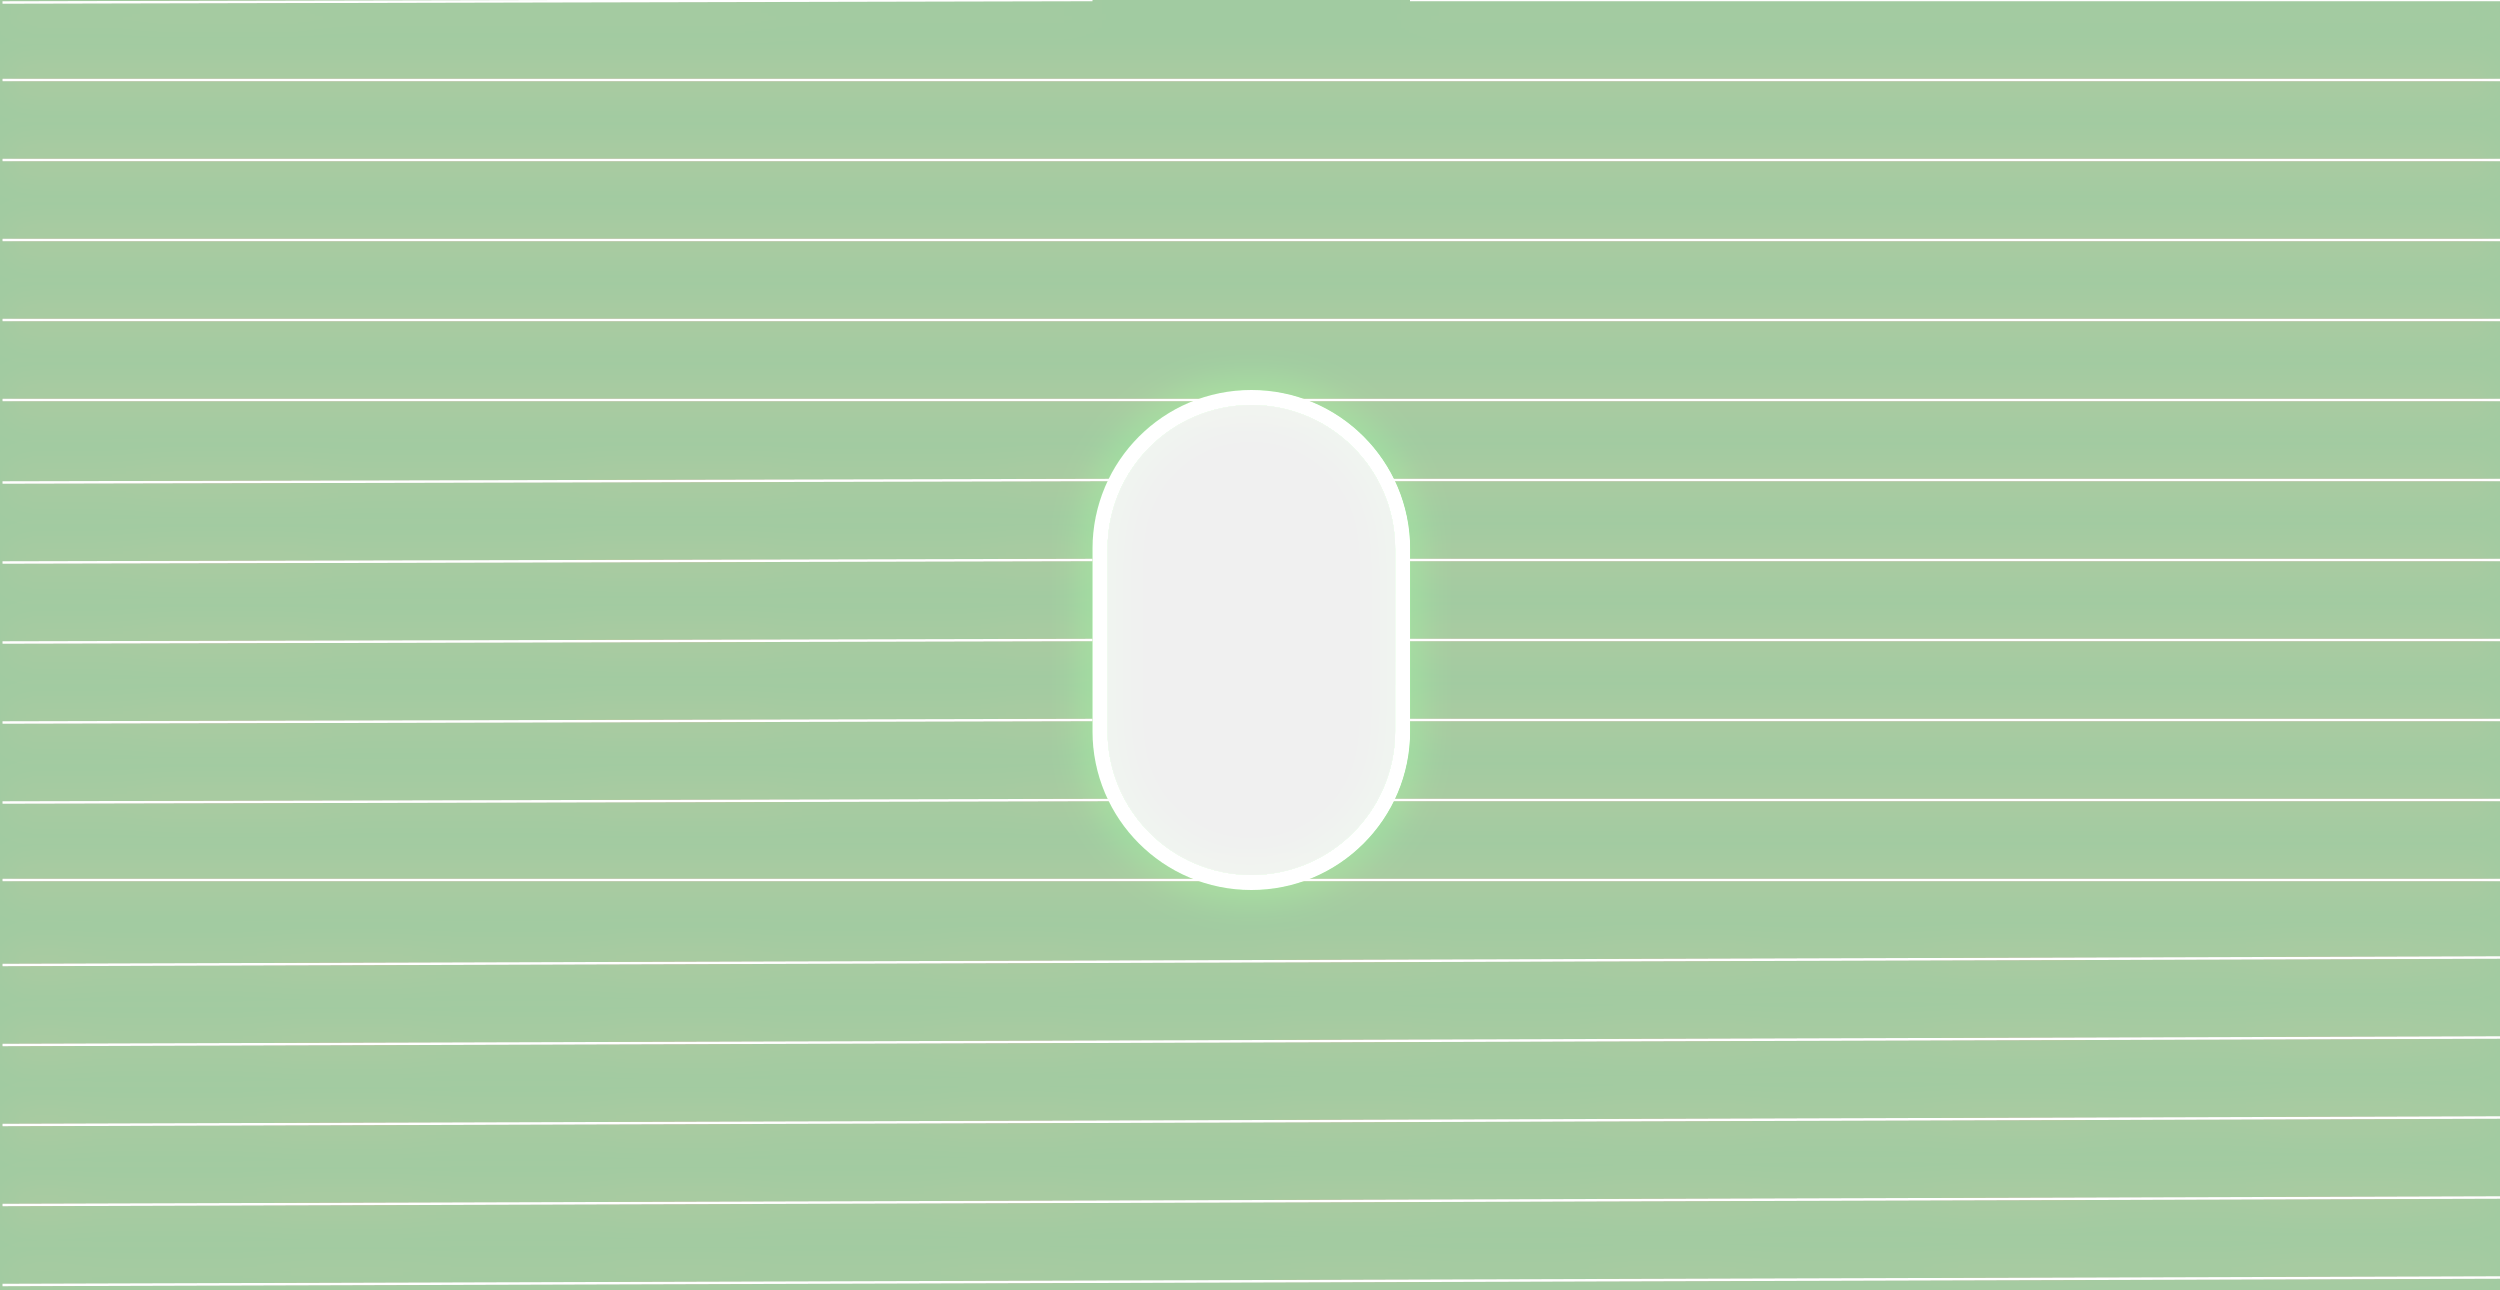
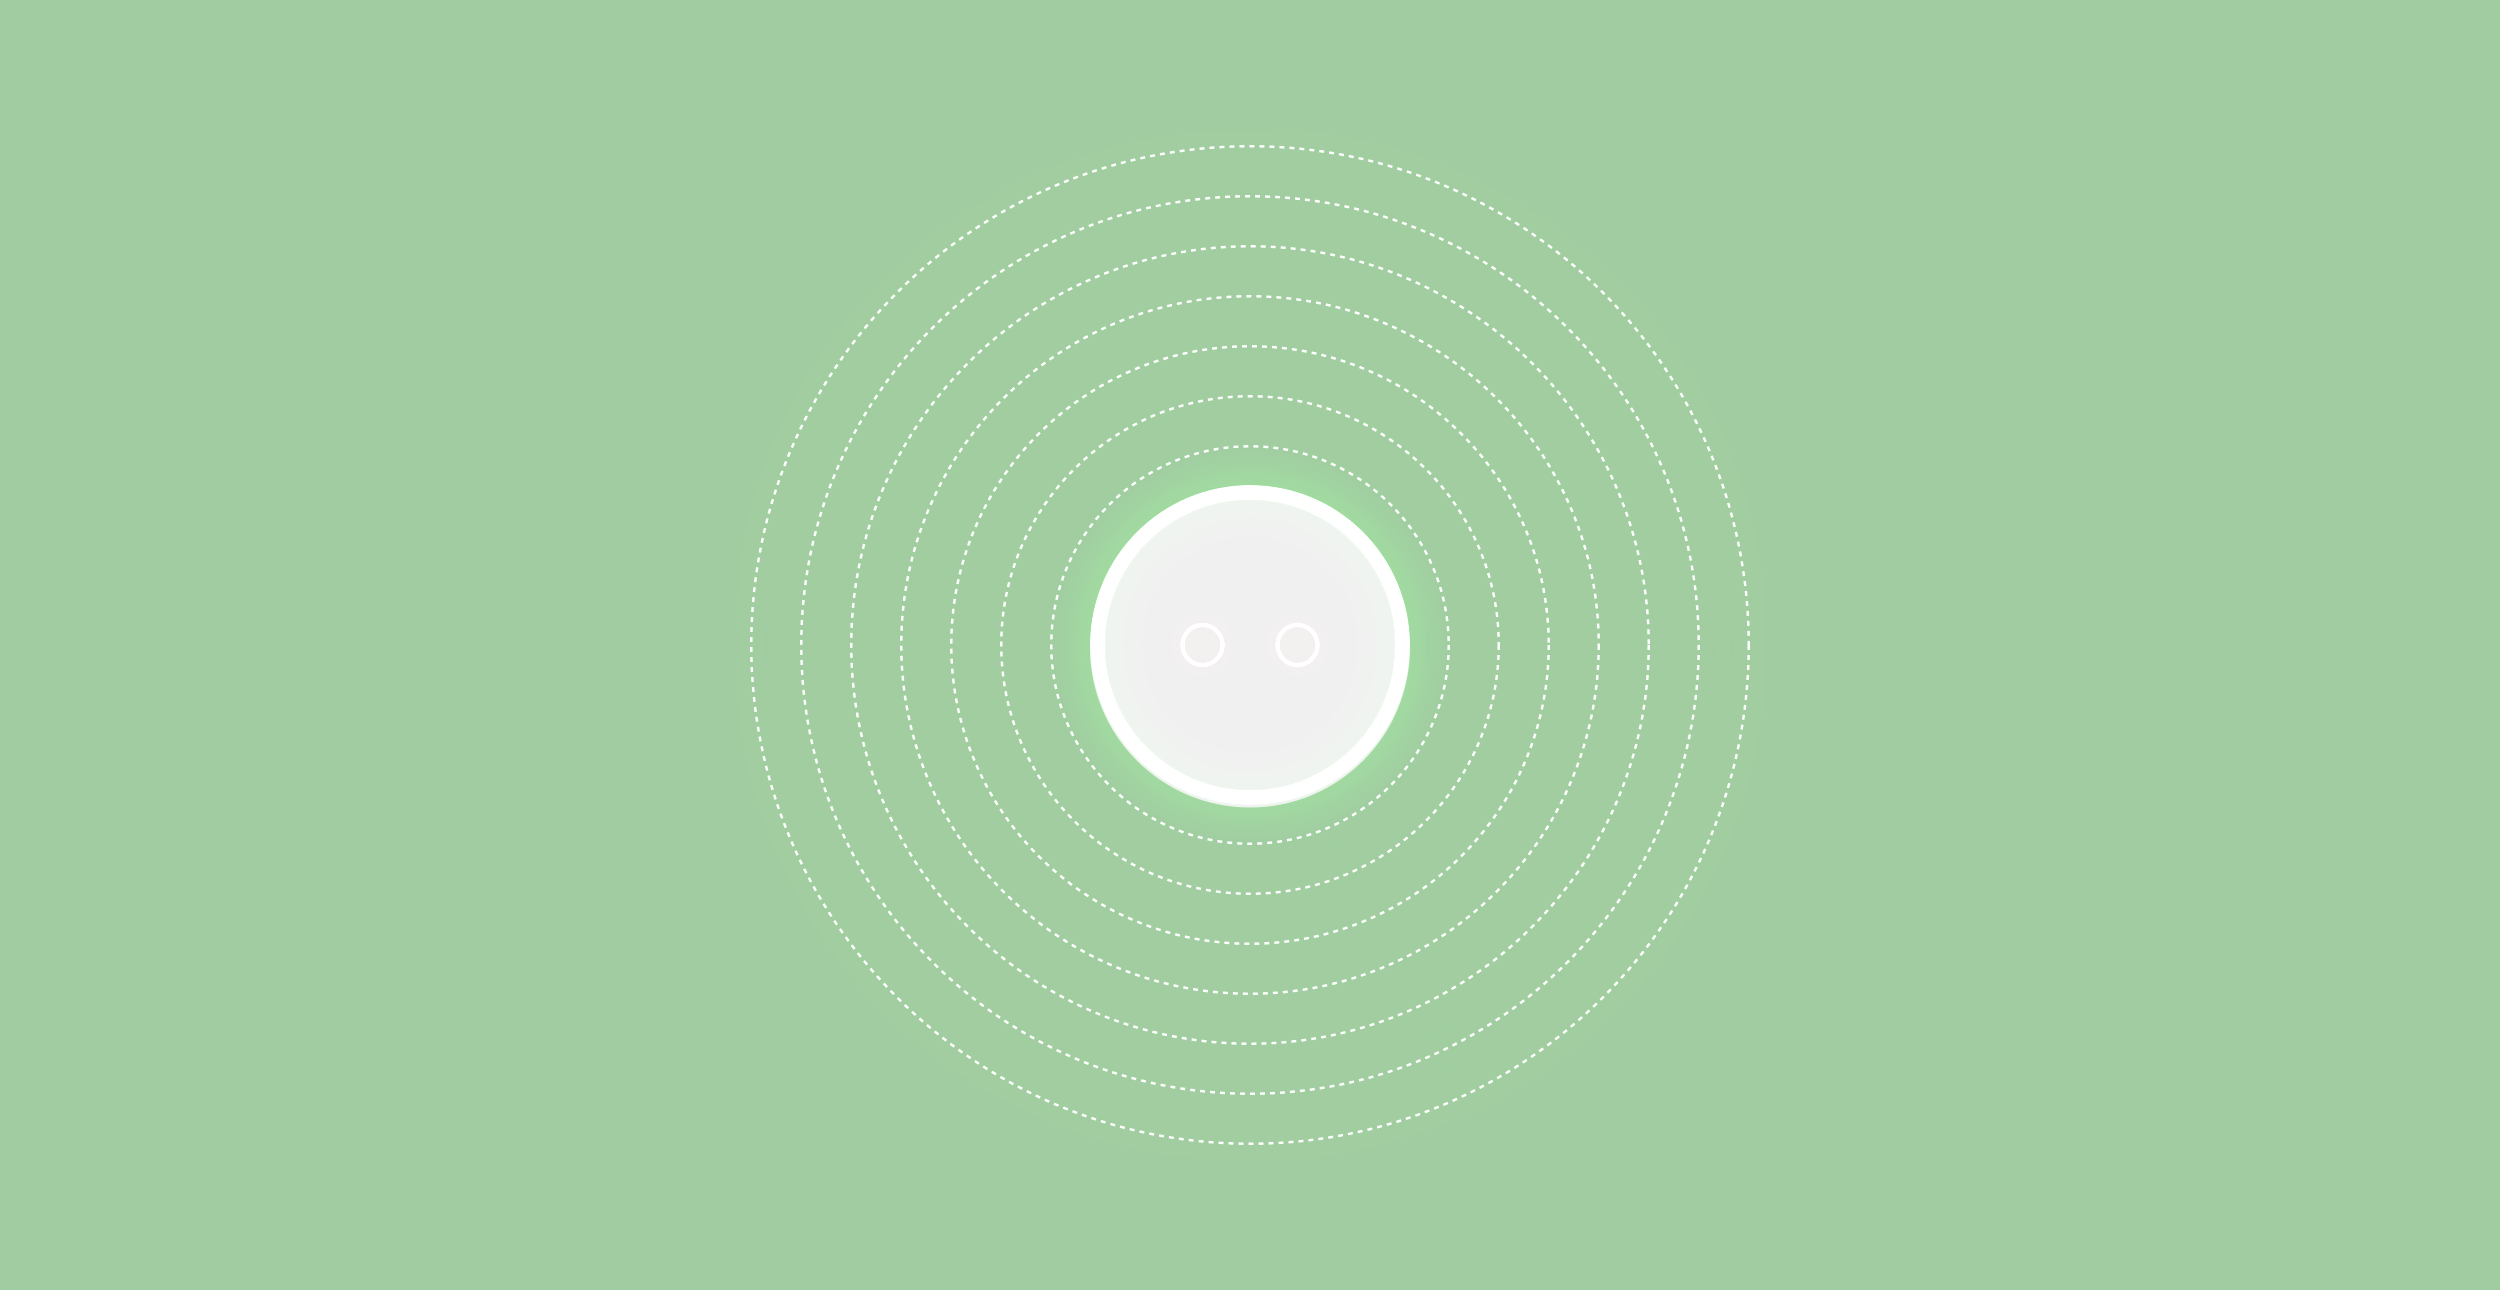
<svg xmlns="http://www.w3.org/2000/svg" width="1000" height="516" viewBox="0 0 1000 516" fill="none">
-   <g clip-path="url(#clip0)">
-     <path fill-rule="evenodd" clip-rule="evenodd" d="M1000 0H0V516H1000V0ZM500.5 156C465.43 156 437 184.43 437 219.5V292.5C437 327.57 465.43 356 500.5 356C535.57 356 564 327.57 564 292.5V219.5C564 184.43 535.57 156 500.5 156Z" fill="#038100" fill-opacity="0.33" />
-     <g style="mix-blend-mode:lighten" filter="url(#filter0_d)">
-       <path d="M558.065 219.543L558.053 292.475L564.068 292.477L564.08 219.544L558.065 219.543ZM443.015 292.457L443.027 219.525L437.012 219.523L437 292.456L443.015 292.457ZM500.525 349.985C468.758 349.98 443.01 324.223 443.015 292.457L437 292.456C436.995 327.544 465.435 355.994 500.523 356L500.525 349.985ZM558.053 292.475C558.047 324.242 532.292 349.99 500.525 349.985L500.523 356C535.613 356.006 564.062 327.565 564.068 292.477L558.053 292.475ZM500.555 162.015C532.322 162.02 558.07 187.777 558.065 219.543L564.08 219.544C564.085 184.456 535.645 156.006 500.556 156L500.555 162.015ZM500.556 156C465.468 155.994 437.017 184.435 437.012 219.523L443.027 219.525C443.032 187.758 468.789 162.01 500.555 162.015L500.556 156Z" fill="white" />
+   <g clip-path="url(#clip0_3005_160471)">
+     <path fill-rule="evenodd" clip-rule="evenodd" d="M1000 0H0V516H1000V0ZM500 195C464.654 195 436 223.654 436 259C436 294.346 464.654 323 500 323C535.346 323 564 294.346 564 259C564 223.654 535.346 195 500 195Z" fill="#038100" fill-opacity="0.33" />
+     <g style="mix-blend-mode:lighten" filter="url(#filter0_d_3005_160471)">
+       <circle cx="500" cy="258" r="61" stroke="white" stroke-width="6" />
    </g>
-     <g style="mix-blend-mode:lighten" filter="url(#filter1_d)">
-       <path d="M564 256L1001 256" stroke="white" />
+     <g style="mix-blend-mode:lighten" filter="url(#filter1_d_3005_160471)">
+       <circle cx="500" cy="258" r="79.5" stroke="white" stroke-dasharray="2 2" />
    </g>
-     <g style="mix-blend-mode:lighten" filter="url(#filter2_d)">
-       <path d="M564 288L1001 288" stroke="white" />
+     <g style="mix-blend-mode:lighten" filter="url(#filter2_d_3005_160471)">
+       <circle cx="500" cy="258" r="99.5" stroke="white" stroke-dasharray="2 2" />
    </g>
-     <g style="mix-blend-mode:lighten" filter="url(#filter3_d)">
-       <path d="M554 320L1001 320" stroke="white" />
+     <g style="mix-blend-mode:lighten" filter="url(#filter3_d_3005_160471)">
+       <circle cx="500" cy="258" r="119.5" stroke="white" stroke-dasharray="2 2" />
    </g>
-     <g style="mix-blend-mode:lighten" filter="url(#filter4_d)">
-       <path d="M1 352L1001 352" stroke="white" />
+     <g style="mix-blend-mode:lighten" filter="url(#filter4_d_3005_160471)">
+       <circle cx="500" cy="258" r="139.5" stroke="white" stroke-dasharray="2 2" />
    </g>
-     <g style="mix-blend-mode:lighten" filter="url(#filter5_d)">
-       <path d="M564 224L1001 224" stroke="white" />
+     <g style="mix-blend-mode:lighten" filter="url(#filter5_d_3005_160471)">
+       <circle cx="500" cy="258" r="159.5" stroke="white" stroke-dasharray="2 2" />
    </g>
-     <g style="mix-blend-mode:lighten" filter="url(#filter6_d)">
-       <path d="M553 192L1001 192" stroke="white" />
+     <g style="mix-blend-mode:lighten" filter="url(#filter6_d_3005_160471)">
+       <circle cx="500" cy="258" r="179.5" stroke="white" stroke-dasharray="2 2" />
    </g>
-     <g style="mix-blend-mode:lighten" filter="url(#filter7_d)">
-       <path d="M1 160L1001 160" stroke="white" />
+     <g style="mix-blend-mode:lighten" filter="url(#filter7_d_3005_160471)">
+       <circle cx="500" cy="258" r="199.5" stroke="white" stroke-dasharray="2 2" />
    </g>
-     <g style="mix-blend-mode:lighten" filter="url(#filter8_d)">
-       <path d="M1 128L1001 128" stroke="white" />
+     <g style="mix-blend-mode:lighten" filter="url(#filter8_d_3005_160471)">
+       <path d="M481.005 265.993C485.423 265.994 489.005 262.413 489.006 257.995C489.007 253.577 485.426 249.994 481.007 249.993C476.589 249.993 473.007 253.574 473.006 257.992C473.005 262.41 476.586 265.993 481.005 265.993Z" stroke="white" stroke-width="2" />
    </g>
-     <g style="mix-blend-mode:lighten" filter="url(#filter9_d)">
-       <path d="M1 96L1001 96" stroke="white" />
-     </g>
-     <g style="mix-blend-mode:lighten" filter="url(#filter10_d)">
-       <path d="M1 64L1001 64" stroke="white" />
-     </g>
-     <g style="mix-blend-mode:lighten" filter="url(#filter11_d)">
-       <path d="M1 32L1001 32" stroke="white" />
-     </g>
-     <g style="mix-blend-mode:lighten" filter="url(#filter12_d)">
-       <path d="M564 0L1001 3.82038e-05" stroke="white" />
-     </g>
-     <g style="mix-blend-mode:lighten" filter="url(#filter13_d)">
-       <path d="M1 257L437 256" stroke="white" />
-     </g>
-     <g style="mix-blend-mode:lighten" filter="url(#filter14_d)">
-       <path d="M1 289L437 288" stroke="white" />
-     </g>
-     <g style="mix-blend-mode:lighten" filter="url(#filter15_d)">
-       <path d="M1 321L448 320" stroke="white" />
-     </g>
-     <g style="mix-blend-mode:lighten" filter="url(#filter16_d)">
-       <path d="M1 386L1001 383" stroke="white" />
-     </g>
-     <g style="mix-blend-mode:lighten" filter="url(#filter17_d)">
-       <path d="M1 418L1001 415" stroke="white" />
-     </g>
-     <g style="mix-blend-mode:lighten" filter="url(#filter18_d)">
-       <path d="M1 450L1001 447" stroke="white" />
-     </g>
-     <g style="mix-blend-mode:lighten" filter="url(#filter19_d)">
-       <path d="M1 482L1001 479" stroke="white" />
-     </g>
-     <g style="mix-blend-mode:lighten" filter="url(#filter20_d)">
-       <path d="M1 514L1001 511" stroke="white" />
-     </g>
-     <g style="mix-blend-mode:lighten" filter="url(#filter21_d)">
-       <path d="M1 225L437 224" stroke="white" />
-     </g>
-     <g style="mix-blend-mode:lighten" filter="url(#filter22_d)">
-       <path d="M1 193L445 192" stroke="white" />
-     </g>
-     <g style="mix-blend-mode:lighten" filter="url(#filter23_d)">
-       <path d="M1 1L437 0" stroke="white" />
+     <g style="mix-blend-mode:lighten" filter="url(#filter9_d_3005_160471)">
+       <path d="M518.992 266.006C523.41 266.007 526.993 262.426 526.993 258.007C526.994 253.589 523.413 250.007 518.995 250.006C514.576 250.005 510.994 253.587 510.993 258.005C510.993 262.423 514.574 266.005 518.992 266.006Z" stroke="white" stroke-width="2" />
    </g>
  </g>
  <defs>
-     <filter id="filter0_d" x="421" y="140" width="159.08" height="232" filterUnits="userSpaceOnUse" color-interpolation-filters="sRGB">
+     <filter id="filter0_d_3005_160471" x="420" y="178" width="160" height="160" filterUnits="userSpaceOnUse" color-interpolation-filters="sRGB">
      <feFlood flood-opacity="0" result="BackgroundImageFix" />
      <feColorMatrix in="SourceAlpha" type="matrix" values="0 0 0 0 0 0 0 0 0 0 0 0 0 0 0 0 0 0 127 0" result="hardAlpha" />
      <feOffset />
      <feGaussianBlur stdDeviation="8" />
      <feColorMatrix type="matrix" values="0 0 0 0 0.02 0 0 0 0 1 0 0 0 0 0 0 0 0 1 0" />
-       <feBlend mode="normal" in2="BackgroundImageFix" result="effect1_dropShadow" />
-       <feBlend mode="normal" in="SourceGraphic" in2="effect1_dropShadow" result="shape" />
+       <feBlend mode="normal" in2="BackgroundImageFix" result="effect1_dropShadow_3005_160471" />
+       <feBlend mode="normal" in="SourceGraphic" in2="effect1_dropShadow_3005_160471" result="shape" />
    </filter>
-     <filter id="filter1_d" x="548" y="239.5" width="469" height="33" filterUnits="userSpaceOnUse" color-interpolation-filters="sRGB">
+     <filter id="filter1_d_3005_160471" x="404" y="162" width="192" height="192" filterUnits="userSpaceOnUse" color-interpolation-filters="sRGB">
+       <feFlood flood-opacity="0" result="BackgroundImageFix" />
+       <feColorMatrix in="SourceAlpha" type="matrix" values="0 0 0 0 0 0 0 0 0 0 0 0 0 0 0 0 0 0 127 0" result="hardAlpha" />
+       <feOffset />
+       <feGaussianBlur stdDeviation="8" />
+       <feColorMatrix type="matrix" values="0 0 0 0 0.02 0 0 0 0 1 0 0 0 0 0 0 0 0 1 0" />
+       <feBlend mode="normal" in2="BackgroundImageFix" result="effect1_dropShadow_3005_160471" />
+       <feBlend mode="normal" in="SourceGraphic" in2="effect1_dropShadow_3005_160471" result="shape" />
+     </filter>
+     <filter id="filter2_d_3005_160471" x="384" y="142" width="232" height="232" filterUnits="userSpaceOnUse" color-interpolation-filters="sRGB">
+       <feFlood flood-opacity="0" result="BackgroundImageFix" />
+       <feColorMatrix in="SourceAlpha" type="matrix" values="0 0 0 0 0 0 0 0 0 0 0 0 0 0 0 0 0 0 127 0" result="hardAlpha" />
+       <feOffset />
+       <feGaussianBlur stdDeviation="8" />
+       <feColorMatrix type="matrix" values="0 0 0 0 0.02 0 0 0 0 1 0 0 0 0 0 0 0 0 1 0" />
+       <feBlend mode="normal" in2="BackgroundImageFix" result="effect1_dropShadow_3005_160471" />
+       <feBlend mode="normal" in="SourceGraphic" in2="effect1_dropShadow_3005_160471" result="shape" />
+     </filter>
+     <filter id="filter3_d_3005_160471" x="364" y="122" width="272" height="272" filterUnits="userSpaceOnUse" color-interpolation-filters="sRGB">
+       <feFlood flood-opacity="0" result="BackgroundImageFix" />
+       <feColorMatrix in="SourceAlpha" type="matrix" values="0 0 0 0 0 0 0 0 0 0 0 0 0 0 0 0 0 0 127 0" result="hardAlpha" />
+       <feOffset />
+       <feGaussianBlur stdDeviation="8" />
+       <feColorMatrix type="matrix" values="0 0 0 0 0.02 0 0 0 0 1 0 0 0 0 0 0 0 0 1 0" />
+       <feBlend mode="normal" in2="BackgroundImageFix" result="effect1_dropShadow_3005_160471" />
+       <feBlend mode="normal" in="SourceGraphic" in2="effect1_dropShadow_3005_160471" result="shape" />
+     </filter>
+     <filter id="filter4_d_3005_160471" x="344" y="102" width="312" height="312" filterUnits="userSpaceOnUse" color-interpolation-filters="sRGB">
+       <feFlood flood-opacity="0" result="BackgroundImageFix" />
+       <feColorMatrix in="SourceAlpha" type="matrix" values="0 0 0 0 0 0 0 0 0 0 0 0 0 0 0 0 0 0 127 0" result="hardAlpha" />
+       <feOffset />
+       <feGaussianBlur stdDeviation="8" />
+       <feColorMatrix type="matrix" values="0 0 0 0 0.02 0 0 0 0 1 0 0 0 0 0 0 0 0 1 0" />
+       <feBlend mode="normal" in2="BackgroundImageFix" result="effect1_dropShadow_3005_160471" />
+       <feBlend mode="normal" in="SourceGraphic" in2="effect1_dropShadow_3005_160471" result="shape" />
+     </filter>
+     <filter id="filter5_d_3005_160471" x="324" y="82" width="352" height="352" filterUnits="userSpaceOnUse" color-interpolation-filters="sRGB">
+       <feFlood flood-opacity="0" result="BackgroundImageFix" />
+       <feColorMatrix in="SourceAlpha" type="matrix" values="0 0 0 0 0 0 0 0 0 0 0 0 0 0 0 0 0 0 127 0" result="hardAlpha" />
+       <feOffset />
+       <feGaussianBlur stdDeviation="8" />
+       <feColorMatrix type="matrix" values="0 0 0 0 0.02 0 0 0 0 1 0 0 0 0 0 0 0 0 1 0" />
+       <feBlend mode="normal" in2="BackgroundImageFix" result="effect1_dropShadow_3005_160471" />
+       <feBlend mode="normal" in="SourceGraphic" in2="effect1_dropShadow_3005_160471" result="shape" />
+     </filter>
+     <filter id="filter6_d_3005_160471" x="304" y="62" width="392" height="392" filterUnits="userSpaceOnUse" color-interpolation-filters="sRGB">
+       <feFlood flood-opacity="0" result="BackgroundImageFix" />
+       <feColorMatrix in="SourceAlpha" type="matrix" values="0 0 0 0 0 0 0 0 0 0 0 0 0 0 0 0 0 0 127 0" result="hardAlpha" />
+       <feOffset />
+       <feGaussianBlur stdDeviation="8" />
+       <feColorMatrix type="matrix" values="0 0 0 0 0.02 0 0 0 0 1 0 0 0 0 0 0 0 0 1 0" />
+       <feBlend mode="normal" in2="BackgroundImageFix" result="effect1_dropShadow_3005_160471" />
+       <feBlend mode="normal" in="SourceGraphic" in2="effect1_dropShadow_3005_160471" result="shape" />
+     </filter>
+     <filter id="filter7_d_3005_160471" x="284" y="42" width="432" height="432" filterUnits="userSpaceOnUse" color-interpolation-filters="sRGB">
+       <feFlood flood-opacity="0" result="BackgroundImageFix" />
+       <feColorMatrix in="SourceAlpha" type="matrix" values="0 0 0 0 0 0 0 0 0 0 0 0 0 0 0 0 0 0 127 0" result="hardAlpha" />
+       <feOffset />
+       <feGaussianBlur stdDeviation="8" />
+       <feColorMatrix type="matrix" values="0 0 0 0 0.02 0 0 0 0 1 0 0 0 0 0 0 0 0 1 0" />
+       <feBlend mode="normal" in2="BackgroundImageFix" result="effect1_dropShadow_3005_160471" />
+       <feBlend mode="normal" in="SourceGraphic" in2="effect1_dropShadow_3005_160471" result="shape" />
+     </filter>
+     <filter id="filter8_d_3005_160471" x="456.006" y="232.993" width="50" height="50" filterUnits="userSpaceOnUse" color-interpolation-filters="sRGB">
      <feFlood flood-opacity="0" result="BackgroundImageFix" />
      <feColorMatrix in="SourceAlpha" type="matrix" values="0 0 0 0 0 0 0 0 0 0 0 0 0 0 0 0 0 0 127 0" result="hardAlpha" />
      <feOffset />
      <feGaussianBlur stdDeviation="8" />
      <feColorMatrix type="matrix" values="0 0 0 0 1 0 0 0 0 0 0 0 0 0 0 0 0 0 1 0" />
-       <feBlend mode="normal" in2="BackgroundImageFix" result="effect1_dropShadow" />
-       <feBlend mode="normal" in="SourceGraphic" in2="effect1_dropShadow" result="shape" />
+       <feBlend mode="normal" in2="BackgroundImageFix" result="effect1_dropShadow_3005_160471" />
+       <feBlend mode="normal" in="SourceGraphic" in2="effect1_dropShadow_3005_160471" result="shape" />
    </filter>
-     <filter id="filter2_d" x="548" y="271.5" width="469" height="33" filterUnits="userSpaceOnUse" color-interpolation-filters="sRGB">
+     <filter id="filter9_d_3005_160471" x="493.993" y="233.006" width="50" height="50" filterUnits="userSpaceOnUse" color-interpolation-filters="sRGB">
      <feFlood flood-opacity="0" result="BackgroundImageFix" />
      <feColorMatrix in="SourceAlpha" type="matrix" values="0 0 0 0 0 0 0 0 0 0 0 0 0 0 0 0 0 0 127 0" result="hardAlpha" />
      <feOffset />
      <feGaussianBlur stdDeviation="8" />
      <feColorMatrix type="matrix" values="0 0 0 0 1 0 0 0 0 0 0 0 0 0 0 0 0 0 1 0" />
-       <feBlend mode="normal" in2="BackgroundImageFix" result="effect1_dropShadow" />
-       <feBlend mode="normal" in="SourceGraphic" in2="effect1_dropShadow" result="shape" />
+       <feBlend mode="normal" in2="BackgroundImageFix" result="effect1_dropShadow_3005_160471" />
+       <feBlend mode="normal" in="SourceGraphic" in2="effect1_dropShadow_3005_160471" result="shape" />
    </filter>
-     <filter id="filter3_d" x="538" y="303.5" width="479" height="33" filterUnits="userSpaceOnUse" color-interpolation-filters="sRGB">
-       <feFlood flood-opacity="0" result="BackgroundImageFix" />
-       <feColorMatrix in="SourceAlpha" type="matrix" values="0 0 0 0 0 0 0 0 0 0 0 0 0 0 0 0 0 0 127 0" result="hardAlpha" />
-       <feOffset />
-       <feGaussianBlur stdDeviation="8" />
-       <feColorMatrix type="matrix" values="0 0 0 0 1 0 0 0 0 0 0 0 0 0 0 0 0 0 1 0" />
-       <feBlend mode="normal" in2="BackgroundImageFix" result="effect1_dropShadow" />
-       <feBlend mode="normal" in="SourceGraphic" in2="effect1_dropShadow" result="shape" />
-     </filter>
-     <filter id="filter4_d" x="-15" y="335.5" width="1032" height="33" filterUnits="userSpaceOnUse" color-interpolation-filters="sRGB">
-       <feFlood flood-opacity="0" result="BackgroundImageFix" />
-       <feColorMatrix in="SourceAlpha" type="matrix" values="0 0 0 0 0 0 0 0 0 0 0 0 0 0 0 0 0 0 127 0" result="hardAlpha" />
-       <feOffset />
-       <feGaussianBlur stdDeviation="8" />
-       <feColorMatrix type="matrix" values="0 0 0 0 1 0 0 0 0 0 0 0 0 0 0 0 0 0 1 0" />
-       <feBlend mode="normal" in2="BackgroundImageFix" result="effect1_dropShadow" />
-       <feBlend mode="normal" in="SourceGraphic" in2="effect1_dropShadow" result="shape" />
-     </filter>
-     <filter id="filter5_d" x="548" y="207.5" width="469" height="33" filterUnits="userSpaceOnUse" color-interpolation-filters="sRGB">
-       <feFlood flood-opacity="0" result="BackgroundImageFix" />
-       <feColorMatrix in="SourceAlpha" type="matrix" values="0 0 0 0 0 0 0 0 0 0 0 0 0 0 0 0 0 0 127 0" result="hardAlpha" />
-       <feOffset />
-       <feGaussianBlur stdDeviation="8" />
-       <feColorMatrix type="matrix" values="0 0 0 0 1 0 0 0 0 0 0 0 0 0 0 0 0 0 1 0" />
-       <feBlend mode="normal" in2="BackgroundImageFix" result="effect1_dropShadow" />
-       <feBlend mode="normal" in="SourceGraphic" in2="effect1_dropShadow" result="shape" />
-     </filter>
-     <filter id="filter6_d" x="537" y="175.5" width="480" height="33" filterUnits="userSpaceOnUse" color-interpolation-filters="sRGB">
-       <feFlood flood-opacity="0" result="BackgroundImageFix" />
-       <feColorMatrix in="SourceAlpha" type="matrix" values="0 0 0 0 0 0 0 0 0 0 0 0 0 0 0 0 0 0 127 0" result="hardAlpha" />
-       <feOffset />
-       <feGaussianBlur stdDeviation="8" />
-       <feColorMatrix type="matrix" values="0 0 0 0 1 0 0 0 0 0 0 0 0 0 0 0 0 0 1 0" />
-       <feBlend mode="normal" in2="BackgroundImageFix" result="effect1_dropShadow" />
-       <feBlend mode="normal" in="SourceGraphic" in2="effect1_dropShadow" result="shape" />
-     </filter>
-     <filter id="filter7_d" x="-15" y="143.5" width="1032" height="33" filterUnits="userSpaceOnUse" color-interpolation-filters="sRGB">
-       <feFlood flood-opacity="0" result="BackgroundImageFix" />
-       <feColorMatrix in="SourceAlpha" type="matrix" values="0 0 0 0 0 0 0 0 0 0 0 0 0 0 0 0 0 0 127 0" result="hardAlpha" />
-       <feOffset />
-       <feGaussianBlur stdDeviation="8" />
-       <feColorMatrix type="matrix" values="0 0 0 0 1 0 0 0 0 0 0 0 0 0 0 0 0 0 1 0" />
-       <feBlend mode="normal" in2="BackgroundImageFix" result="effect1_dropShadow" />
-       <feBlend mode="normal" in="SourceGraphic" in2="effect1_dropShadow" result="shape" />
-     </filter>
-     <filter id="filter8_d" x="-15" y="111.5" width="1032" height="33" filterUnits="userSpaceOnUse" color-interpolation-filters="sRGB">
-       <feFlood flood-opacity="0" result="BackgroundImageFix" />
-       <feColorMatrix in="SourceAlpha" type="matrix" values="0 0 0 0 0 0 0 0 0 0 0 0 0 0 0 0 0 0 127 0" result="hardAlpha" />
-       <feOffset />
-       <feGaussianBlur stdDeviation="8" />
-       <feColorMatrix type="matrix" values="0 0 0 0 1 0 0 0 0 0 0 0 0 0 0 0 0 0 1 0" />
-       <feBlend mode="normal" in2="BackgroundImageFix" result="effect1_dropShadow" />
-       <feBlend mode="normal" in="SourceGraphic" in2="effect1_dropShadow" result="shape" />
-     </filter>
-     <filter id="filter9_d" x="-15" y="79.5" width="1032" height="33" filterUnits="userSpaceOnUse" color-interpolation-filters="sRGB">
-       <feFlood flood-opacity="0" result="BackgroundImageFix" />
-       <feColorMatrix in="SourceAlpha" type="matrix" values="0 0 0 0 0 0 0 0 0 0 0 0 0 0 0 0 0 0 127 0" result="hardAlpha" />
-       <feOffset />
-       <feGaussianBlur stdDeviation="8" />
-       <feColorMatrix type="matrix" values="0 0 0 0 1 0 0 0 0 0 0 0 0 0 0 0 0 0 1 0" />
-       <feBlend mode="normal" in2="BackgroundImageFix" result="effect1_dropShadow" />
-       <feBlend mode="normal" in="SourceGraphic" in2="effect1_dropShadow" result="shape" />
-     </filter>
-     <filter id="filter10_d" x="-15" y="47.5" width="1032" height="33" filterUnits="userSpaceOnUse" color-interpolation-filters="sRGB">
-       <feFlood flood-opacity="0" result="BackgroundImageFix" />
-       <feColorMatrix in="SourceAlpha" type="matrix" values="0 0 0 0 0 0 0 0 0 0 0 0 0 0 0 0 0 0 127 0" result="hardAlpha" />
-       <feOffset />
-       <feGaussianBlur stdDeviation="8" />
-       <feColorMatrix type="matrix" values="0 0 0 0 1 0 0 0 0 0 0 0 0 0 0 0 0 0 1 0" />
-       <feBlend mode="normal" in2="BackgroundImageFix" result="effect1_dropShadow" />
-       <feBlend mode="normal" in="SourceGraphic" in2="effect1_dropShadow" result="shape" />
-     </filter>
-     <filter id="filter11_d" x="-15" y="15.5" width="1032" height="33" filterUnits="userSpaceOnUse" color-interpolation-filters="sRGB">
-       <feFlood flood-opacity="0" result="BackgroundImageFix" />
-       <feColorMatrix in="SourceAlpha" type="matrix" values="0 0 0 0 0 0 0 0 0 0 0 0 0 0 0 0 0 0 127 0" result="hardAlpha" />
-       <feOffset />
-       <feGaussianBlur stdDeviation="8" />
-       <feColorMatrix type="matrix" values="0 0 0 0 1 0 0 0 0 0 0 0 0 0 0 0 0 0 1 0" />
-       <feBlend mode="normal" in2="BackgroundImageFix" result="effect1_dropShadow" />
-       <feBlend mode="normal" in="SourceGraphic" in2="effect1_dropShadow" result="shape" />
-     </filter>
-     <filter id="filter12_d" x="548" y="-16.5" width="469" height="33" filterUnits="userSpaceOnUse" color-interpolation-filters="sRGB">
-       <feFlood flood-opacity="0" result="BackgroundImageFix" />
-       <feColorMatrix in="SourceAlpha" type="matrix" values="0 0 0 0 0 0 0 0 0 0 0 0 0 0 0 0 0 0 127 0" result="hardAlpha" />
-       <feOffset />
-       <feGaussianBlur stdDeviation="8" />
-       <feColorMatrix type="matrix" values="0 0 0 0 1 0 0 0 0 0 0 0 0 0 0 0 0 0 1 0" />
-       <feBlend mode="normal" in2="BackgroundImageFix" result="effect1_dropShadow" />
-       <feBlend mode="normal" in="SourceGraphic" in2="effect1_dropShadow" result="shape" />
-     </filter>
-     <filter id="filter13_d" x="-15.001" y="239.5" width="468.002" height="34" filterUnits="userSpaceOnUse" color-interpolation-filters="sRGB">
-       <feFlood flood-opacity="0" result="BackgroundImageFix" />
-       <feColorMatrix in="SourceAlpha" type="matrix" values="0 0 0 0 0 0 0 0 0 0 0 0 0 0 0 0 0 0 127 0" result="hardAlpha" />
-       <feOffset />
-       <feGaussianBlur stdDeviation="8" />
-       <feColorMatrix type="matrix" values="0 0 0 0 1 0 0 0 0 0 0 0 0 0 0 0 0 0 1 0" />
-       <feBlend mode="normal" in2="BackgroundImageFix" result="effect1_dropShadow" />
-       <feBlend mode="normal" in="SourceGraphic" in2="effect1_dropShadow" result="shape" />
-     </filter>
-     <filter id="filter14_d" x="-15.001" y="271.5" width="468.002" height="34" filterUnits="userSpaceOnUse" color-interpolation-filters="sRGB">
-       <feFlood flood-opacity="0" result="BackgroundImageFix" />
-       <feColorMatrix in="SourceAlpha" type="matrix" values="0 0 0 0 0 0 0 0 0 0 0 0 0 0 0 0 0 0 127 0" result="hardAlpha" />
-       <feOffset />
-       <feGaussianBlur stdDeviation="8" />
-       <feColorMatrix type="matrix" values="0 0 0 0 1 0 0 0 0 0 0 0 0 0 0 0 0 0 1 0" />
-       <feBlend mode="normal" in2="BackgroundImageFix" result="effect1_dropShadow" />
-       <feBlend mode="normal" in="SourceGraphic" in2="effect1_dropShadow" result="shape" />
-     </filter>
-     <filter id="filter15_d" x="-15.001" y="303.5" width="479.002" height="34" filterUnits="userSpaceOnUse" color-interpolation-filters="sRGB">
-       <feFlood flood-opacity="0" result="BackgroundImageFix" />
-       <feColorMatrix in="SourceAlpha" type="matrix" values="0 0 0 0 0 0 0 0 0 0 0 0 0 0 0 0 0 0 127 0" result="hardAlpha" />
-       <feOffset />
-       <feGaussianBlur stdDeviation="8" />
-       <feColorMatrix type="matrix" values="0 0 0 0 1 0 0 0 0 0 0 0 0 0 0 0 0 0 1 0" />
-       <feBlend mode="normal" in2="BackgroundImageFix" result="effect1_dropShadow" />
-       <feBlend mode="normal" in="SourceGraphic" in2="effect1_dropShadow" result="shape" />
-     </filter>
-     <filter id="filter16_d" x="-15.002" y="366.5" width="1032" height="36" filterUnits="userSpaceOnUse" color-interpolation-filters="sRGB">
-       <feFlood flood-opacity="0" result="BackgroundImageFix" />
-       <feColorMatrix in="SourceAlpha" type="matrix" values="0 0 0 0 0 0 0 0 0 0 0 0 0 0 0 0 0 0 127 0" result="hardAlpha" />
-       <feOffset />
-       <feGaussianBlur stdDeviation="8" />
-       <feColorMatrix type="matrix" values="0 0 0 0 1 0 0 0 0 0 0 0 0 0 0 0 0 0 1 0" />
-       <feBlend mode="normal" in2="BackgroundImageFix" result="effect1_dropShadow" />
-       <feBlend mode="normal" in="SourceGraphic" in2="effect1_dropShadow" result="shape" />
-     </filter>
-     <filter id="filter17_d" x="-15.002" y="398.5" width="1032" height="36" filterUnits="userSpaceOnUse" color-interpolation-filters="sRGB">
-       <feFlood flood-opacity="0" result="BackgroundImageFix" />
-       <feColorMatrix in="SourceAlpha" type="matrix" values="0 0 0 0 0 0 0 0 0 0 0 0 0 0 0 0 0 0 127 0" result="hardAlpha" />
-       <feOffset />
-       <feGaussianBlur stdDeviation="8" />
-       <feColorMatrix type="matrix" values="0 0 0 0 1 0 0 0 0 0 0 0 0 0 0 0 0 0 1 0" />
-       <feBlend mode="normal" in2="BackgroundImageFix" result="effect1_dropShadow" />
-       <feBlend mode="normal" in="SourceGraphic" in2="effect1_dropShadow" result="shape" />
-     </filter>
-     <filter id="filter18_d" x="-15.002" y="430.5" width="1032" height="36" filterUnits="userSpaceOnUse" color-interpolation-filters="sRGB">
-       <feFlood flood-opacity="0" result="BackgroundImageFix" />
-       <feColorMatrix in="SourceAlpha" type="matrix" values="0 0 0 0 0 0 0 0 0 0 0 0 0 0 0 0 0 0 127 0" result="hardAlpha" />
-       <feOffset />
-       <feGaussianBlur stdDeviation="8" />
-       <feColorMatrix type="matrix" values="0 0 0 0 1 0 0 0 0 0 0 0 0 0 0 0 0 0 1 0" />
-       <feBlend mode="normal" in2="BackgroundImageFix" result="effect1_dropShadow" />
-       <feBlend mode="normal" in="SourceGraphic" in2="effect1_dropShadow" result="shape" />
-     </filter>
-     <filter id="filter19_d" x="-15.002" y="462.5" width="1032" height="36" filterUnits="userSpaceOnUse" color-interpolation-filters="sRGB">
-       <feFlood flood-opacity="0" result="BackgroundImageFix" />
-       <feColorMatrix in="SourceAlpha" type="matrix" values="0 0 0 0 0 0 0 0 0 0 0 0 0 0 0 0 0 0 127 0" result="hardAlpha" />
-       <feOffset />
-       <feGaussianBlur stdDeviation="8" />
-       <feColorMatrix type="matrix" values="0 0 0 0 1 0 0 0 0 0 0 0 0 0 0 0 0 0 1 0" />
-       <feBlend mode="normal" in2="BackgroundImageFix" result="effect1_dropShadow" />
-       <feBlend mode="normal" in="SourceGraphic" in2="effect1_dropShadow" result="shape" />
-     </filter>
-     <filter id="filter20_d" x="-15.002" y="494.5" width="1032" height="36" filterUnits="userSpaceOnUse" color-interpolation-filters="sRGB">
-       <feFlood flood-opacity="0" result="BackgroundImageFix" />
-       <feColorMatrix in="SourceAlpha" type="matrix" values="0 0 0 0 0 0 0 0 0 0 0 0 0 0 0 0 0 0 127 0" result="hardAlpha" />
-       <feOffset />
-       <feGaussianBlur stdDeviation="8" />
-       <feColorMatrix type="matrix" values="0 0 0 0 1 0 0 0 0 0 0 0 0 0 0 0 0 0 1 0" />
-       <feBlend mode="normal" in2="BackgroundImageFix" result="effect1_dropShadow" />
-       <feBlend mode="normal" in="SourceGraphic" in2="effect1_dropShadow" result="shape" />
-     </filter>
-     <filter id="filter21_d" x="-15.001" y="207.5" width="468.002" height="34" filterUnits="userSpaceOnUse" color-interpolation-filters="sRGB">
-       <feFlood flood-opacity="0" result="BackgroundImageFix" />
-       <feColorMatrix in="SourceAlpha" type="matrix" values="0 0 0 0 0 0 0 0 0 0 0 0 0 0 0 0 0 0 127 0" result="hardAlpha" />
-       <feOffset />
-       <feGaussianBlur stdDeviation="8" />
-       <feColorMatrix type="matrix" values="0 0 0 0 1 0 0 0 0 0 0 0 0 0 0 0 0 0 1 0" />
-       <feBlend mode="normal" in2="BackgroundImageFix" result="effect1_dropShadow" />
-       <feBlend mode="normal" in="SourceGraphic" in2="effect1_dropShadow" result="shape" />
-     </filter>
-     <filter id="filter22_d" x="-15.001" y="175.5" width="476.002" height="34" filterUnits="userSpaceOnUse" color-interpolation-filters="sRGB">
-       <feFlood flood-opacity="0" result="BackgroundImageFix" />
-       <feColorMatrix in="SourceAlpha" type="matrix" values="0 0 0 0 0 0 0 0 0 0 0 0 0 0 0 0 0 0 127 0" result="hardAlpha" />
-       <feOffset />
-       <feGaussianBlur stdDeviation="8" />
-       <feColorMatrix type="matrix" values="0 0 0 0 1 0 0 0 0 0 0 0 0 0 0 0 0 0 1 0" />
-       <feBlend mode="normal" in2="BackgroundImageFix" result="effect1_dropShadow" />
-       <feBlend mode="normal" in="SourceGraphic" in2="effect1_dropShadow" result="shape" />
-     </filter>
-     <filter id="filter23_d" x="-15.001" y="-16.5" width="468.002" height="34" filterUnits="userSpaceOnUse" color-interpolation-filters="sRGB">
-       <feFlood flood-opacity="0" result="BackgroundImageFix" />
-       <feColorMatrix in="SourceAlpha" type="matrix" values="0 0 0 0 0 0 0 0 0 0 0 0 0 0 0 0 0 0 127 0" result="hardAlpha" />
-       <feOffset />
-       <feGaussianBlur stdDeviation="8" />
-       <feColorMatrix type="matrix" values="0 0 0 0 1 0 0 0 0 0 0 0 0 0 0 0 0 0 1 0" />
-       <feBlend mode="normal" in2="BackgroundImageFix" result="effect1_dropShadow" />
-       <feBlend mode="normal" in="SourceGraphic" in2="effect1_dropShadow" result="shape" />
-     </filter>
-     <clipPath id="clip0">
+     <clipPath id="clip0_3005_160471">
      <rect width="1000" height="516" fill="white" />
    </clipPath>
  </defs>
</svg>
